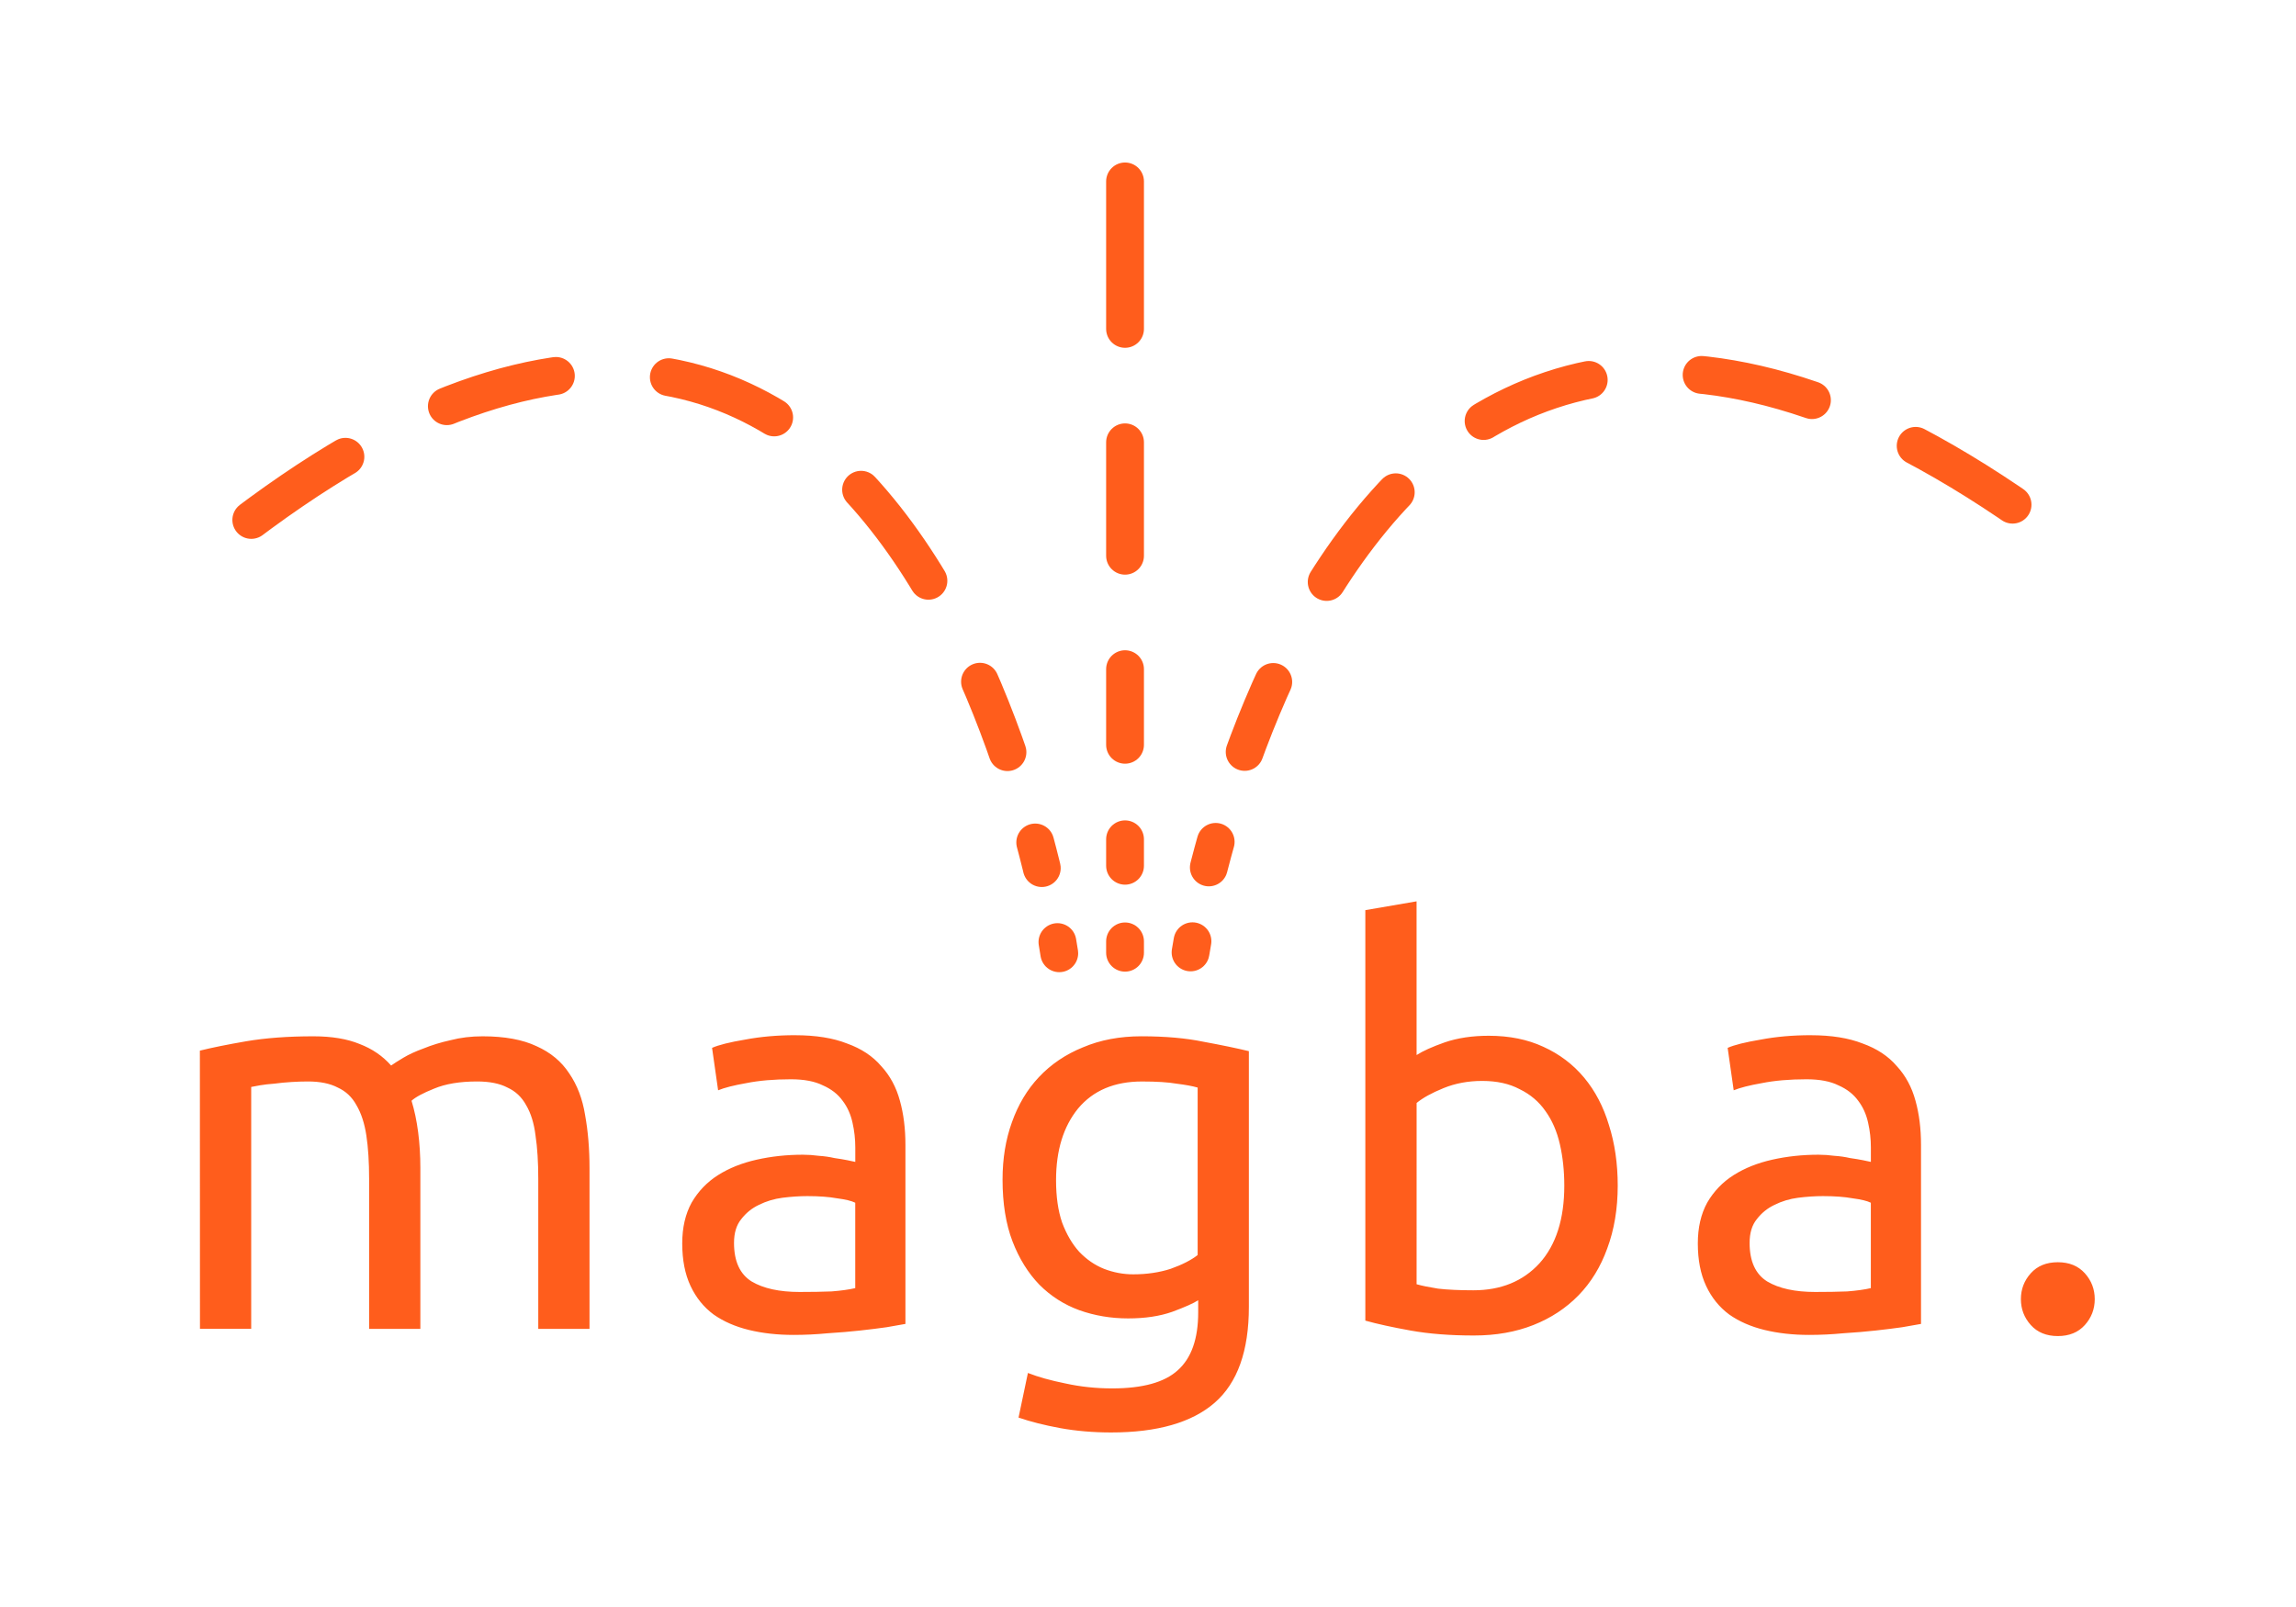
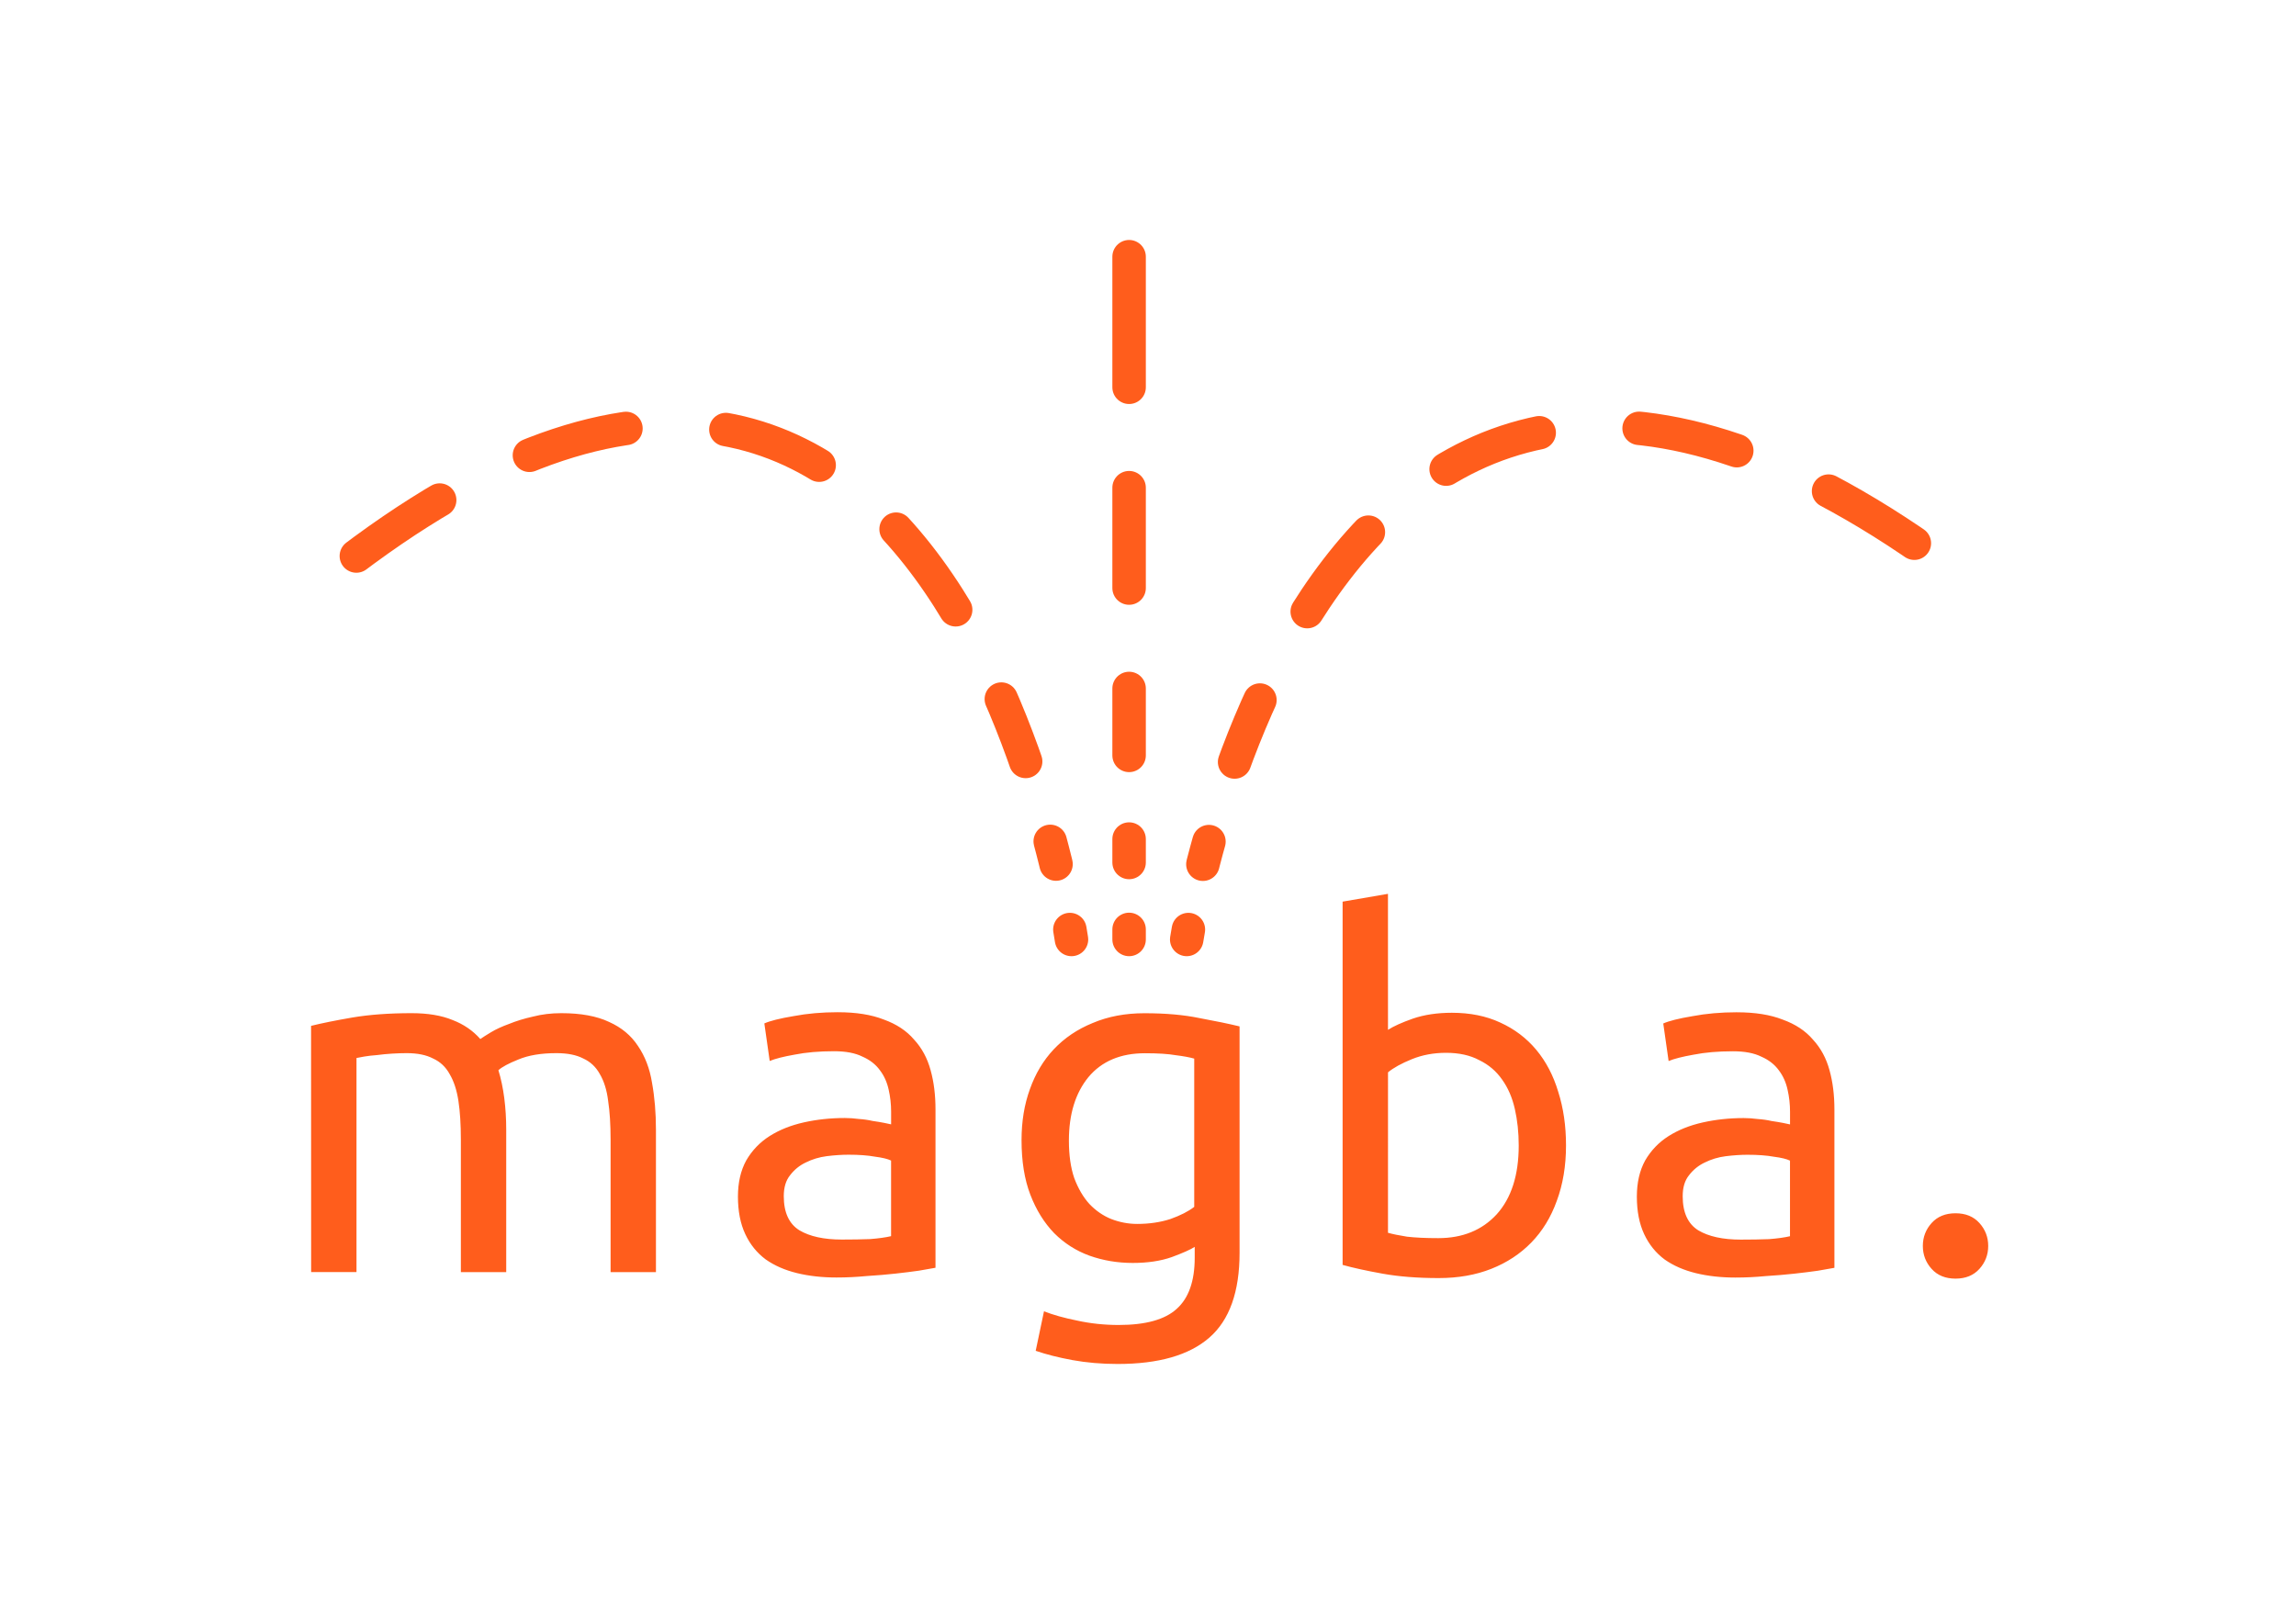
- <svg xmlns="http://www.w3.org/2000/svg" width="400" height="280" viewBox="0 0 105.833 74.083" version="1.1" id="svg1">
-   <defs id="defs1" />
-   <g id="layer1" transform="translate(-110.6388,-60.29221)">
-     <path style="font-size:25.4px;font-family:Ubuntu;-inkscape-font-specification:Ubuntu;text-align:center;text-anchor:middle;fill:#ff5d1c;stroke-width:0.265" d="m 119.852,108.727 q 0.813,-0.203 2.134,-0.432 1.346,-0.229 3.099,-0.229 1.27,0 2.134,0.356 0.864,0.33 1.448,0.991 0.178,-0.127 0.559,-0.356 0.381,-0.229 0.94,-0.432 0.559,-0.229 1.245,-0.381 0.686,-0.178 1.473,-0.178 1.524,0 2.489,0.457 0.965,0.432 1.499,1.245 0.559,0.813 0.737,1.93 0.203,1.118 0.203,2.438 v 7.417 h -2.362 v -6.909 q 0,-1.168 -0.127,-2.007 -0.102,-0.838 -0.432,-1.397 -0.305,-0.559 -0.864,-0.813 -0.533,-0.279 -1.397,-0.279 -1.194,0 -1.981,0.33 -0.762,0.305 -1.041,0.559 0.203,0.66 0.305,1.448 0.102,0.787 0.102,1.651 v 7.417 h -2.362 v -6.909 q 0,-1.168 -0.127,-2.007 -0.127,-0.838 -0.457,-1.397 -0.305,-0.559 -0.864,-0.813 -0.533,-0.279 -1.372,-0.279 -0.356,0 -0.762,0.025 -0.406,0.025 -0.787,0.076 -0.356,0.025 -0.66,0.076 -0.305,0.051 -0.406,0.076 v 11.151 h -2.362 z m 27.644,11.125 q 0.838,0 1.473,-0.025 0.66,-0.051 1.092,-0.152 v -3.937 q -0.254,-0.127 -0.838,-0.203 -0.559,-0.102 -1.372,-0.102 -0.533,0 -1.143,0.076 -0.584,0.076 -1.092,0.33 -0.483,0.229 -0.813,0.66 -0.33,0.406 -0.33,1.092 0,1.27 0.813,1.778 0.813,0.483 2.21,0.483 z m -0.203,-11.836 q 1.422,0 2.388,0.381 0.991,0.356 1.575,1.041 0.61,0.66 0.864,1.6 0.254,0.914 0.254,2.032 v 8.255 q -0.305,0.051 -0.864,0.152 -0.533,0.076 -1.219,0.152 -0.686,0.076 -1.499,0.127 -0.787,0.076 -1.575,0.076 -1.118,0 -2.057,-0.229 -0.94,-0.229 -1.626,-0.711 -0.686,-0.508 -1.067,-1.321 -0.381,-0.813 -0.381,-1.956 0,-1.092 0.432,-1.88 0.457,-0.787 1.219,-1.27 0.762,-0.483 1.778,-0.711 1.016,-0.229 2.134,-0.229 0.356,0 0.737,0.051 0.381,0.025 0.711,0.102 0.356,0.051 0.61,0.102 0.254,0.051 0.356,0.076 v -0.66 q 0,-0.584 -0.127,-1.143 -0.127,-0.584 -0.457,-1.016 -0.33,-0.457 -0.914,-0.711 -0.559,-0.279 -1.473,-0.279 -1.168,0 -2.057,0.178 -0.864,0.152 -1.295,0.33 l -0.279,-1.956 q 0.457,-0.203 1.524,-0.381 1.067,-0.203 2.311,-0.203 z m 18.576,12.217 q -0.305,0.203 -1.194,0.533 -0.864,0.305 -2.032,0.305 -1.194,0 -2.261,-0.381 -1.041,-0.381 -1.829,-1.168 -0.787,-0.813 -1.245,-2.007 -0.457,-1.194 -0.457,-2.845 0,-1.448 0.432,-2.642 0.432,-1.219 1.245,-2.083 0.838,-0.889 2.032,-1.372 1.194,-0.508 2.692,-0.508 1.651,0 2.87,0.254 1.245,0.229 2.083,0.432 v 11.786 q 0,3.048 -1.575,4.42 -1.575,1.372 -4.775,1.372 -1.245,0 -2.362,-0.203 -1.092,-0.203 -1.905,-0.483 l 0.432,-2.057 q 0.711,0.279 1.727,0.483 1.041,0.229 2.159,0.229 2.108,0 3.023,-0.838 0.94,-0.838 0.94,-2.667 z m -0.025,-9.804 q -0.356,-0.102 -0.965,-0.178 -0.584,-0.102 -1.6,-0.102 -1.905,0 -2.946,1.245 -1.016,1.245 -1.016,3.302 0,1.143 0.279,1.956 0.305,0.813 0.787,1.346 0.508,0.533 1.143,0.787 0.66,0.254 1.346,0.254 0.94,0 1.727,-0.254 0.787,-0.279 1.245,-0.635 z m 10.092,-1.499 q 0.432,-0.279 1.295,-0.584 0.889,-0.305 2.032,-0.305 1.422,0 2.515,0.508 1.118,0.508 1.88,1.422 0.762,0.914 1.143,2.184 0.406,1.27 0.406,2.794 0,1.6 -0.483,2.896 -0.457,1.27 -1.321,2.159 -0.864,0.889 -2.083,1.372 -1.219,0.483 -2.743,0.483 -1.651,0 -2.921,-0.229 -1.27,-0.229 -2.083,-0.457 v -18.923 l 2.362,-0.406 z m 0,10.566 q 0.356,0.102 0.991,0.203 0.66,0.076 1.626,0.076 1.905,0 3.048,-1.245 1.143,-1.27 1.143,-3.581 0,-1.016 -0.203,-1.905 -0.203,-0.889 -0.66,-1.524 -0.457,-0.66 -1.194,-1.016 -0.711,-0.381 -1.727,-0.381 -0.965,0 -1.778,0.33 -0.813,0.33 -1.245,0.686 z m 18.373,0.356 q 0.838,0 1.473,-0.025 0.66,-0.051 1.092,-0.152 v -3.937 q -0.254,-0.127 -0.838,-0.203 -0.559,-0.102 -1.372,-0.102 -0.533,0 -1.143,0.076 -0.584,0.076 -1.092,0.33 -0.483,0.229 -0.813,0.66 -0.33,0.406 -0.33,1.092 0,1.27 0.813,1.778 0.813,0.483 2.21,0.483 z m -0.203,-11.836 q 1.422,0 2.388,0.381 0.991,0.356 1.575,1.041 0.61,0.66 0.864,1.6 0.254,0.914 0.254,2.032 v 8.255 q -0.305,0.051 -0.864,0.152 -0.533,0.076 -1.219,0.152 -0.686,0.076 -1.499,0.127 -0.787,0.076 -1.575,0.076 -1.118,0 -2.057,-0.229 -0.94,-0.229 -1.626,-0.711 -0.686,-0.508 -1.067,-1.321 -0.381,-0.813 -0.381,-1.956 0,-1.092 0.432,-1.88 0.457,-0.787 1.219,-1.27 0.762,-0.483 1.778,-0.711 1.016,-0.229 2.134,-0.229 0.356,0 0.737,0.051 0.381,0.025 0.711,0.102 0.356,0.051 0.61,0.102 0.254,0.051 0.356,0.076 v -0.66 q 0,-0.584 -0.127,-1.143 -0.127,-0.584 -0.457,-1.016 -0.33,-0.457 -0.914,-0.711 -0.559,-0.279 -1.473,-0.279 -1.168,0 -2.057,0.178 -0.864,0.152 -1.295,0.33 l -0.279,-1.956 q 0.457,-0.203 1.524,-0.381 1.067,-0.203 2.311,-0.203 z m 13.089,12.167 q 0,0.686 -0.457,1.194 -0.457,0.508 -1.245,0.508 -0.787,0 -1.245,-0.508 -0.457,-0.508 -0.457,-1.194 0,-0.686 0.457,-1.194 0.457,-0.508 1.245,-0.508 0.787,0 1.245,0.508 0.457,0.508 0.457,1.194 z" id="text1" aria-label="m a g b a ." />
-     <path style="fill:#000000;stroke:#ff5d1c;stroke-width:1.743;stroke-linecap:round;stroke-dasharray:0.523, 3.486, 1.22, 4.357, 3.486, 5.229, 5.229, 5.229, 6.972;stroke-dashoffset:0;stroke-opacity:1" d="m 162.497,104.213 c 0,-33.363 0,-35.558 0,-35.558" id="path8" />
-     <path style="fill:none;stroke:#ff5d1c;stroke-width:1.743;stroke-linecap:round;stroke-dasharray:0.523, 3.486, 1.22, 4.357, 3.486, 5.229, 5.229, 5.229, 5.229, 5.229, 5.229, 5.229, 5.229, 5.229;stroke-dashoffset:0;stroke-opacity:1" d="m 165.517,104.199 c 0,0 6.891,-45.414 41.686,-17.843" id="path9" />
-     <path style="fill:none;stroke:#ff5d1c;stroke-width:1.743;stroke-linecap:round;stroke-dasharray:0.523, 3.486, 1.22, 4.357, 3.486, 5.229, 5.229, 5.229, 5.229, 5.229, 5.229, 5.229, 5.229, 5.229;stroke-dashoffset:0;stroke-opacity:1" d="m 159.465,104.238 c 0,0 -6.592,-45.547 -39.883,-17.895" id="path9-1" />
+ <svg xmlns="http://www.w3.org/2000/svg" width="400" height="280" version="1.1" viewBox="0 0 105.8 74.08">
+   <g transform="matrix(.8851 0 0 .8851 -91.8 -48.92)">
+     <path d="m119.9 108.7q0.813-0.203 2.134-0.432 1.346-0.229 3.099-0.229 1.27 0 2.134 0.356 0.864 0.33 1.448 0.991 0.178-0.127 0.559-0.356t0.94-0.432q0.559-0.229 1.245-0.381 0.686-0.178 1.473-0.178 1.524 0 2.489 0.457 0.965 0.432 1.499 1.245 0.559 0.813 0.737 1.93 0.203 1.118 0.203 2.438v7.417h-2.362v-6.909q0-1.168-0.127-2.007-0.102-0.838-0.432-1.397-0.305-0.559-0.864-0.813-0.533-0.279-1.397-0.279-1.194 0-1.981 0.33-0.762 0.305-1.041 0.559 0.203 0.66 0.305 1.448t0.102 1.651v7.417h-2.362v-6.909q0-1.168-0.127-2.007t-0.457-1.397q-0.305-0.559-0.864-0.813-0.533-0.279-1.372-0.279-0.356 0-0.762 0.025t-0.787 0.076q-0.356 0.025-0.66 0.076t-0.406 0.076v11.15h-2.362zm27.64 11.13q0.838 0 1.473-0.025 0.66-0.051 1.092-0.152v-3.937q-0.254-0.127-0.838-0.203-0.559-0.102-1.372-0.102-0.533 0-1.143 0.076-0.584 0.076-1.092 0.33-0.483 0.229-0.813 0.66-0.33 0.406-0.33 1.092 0 1.27 0.813 1.778 0.813 0.483 2.21 0.483zm-0.203-11.84q1.422 0 2.388 0.381 0.991 0.356 1.575 1.041 0.61 0.66 0.864 1.6 0.254 0.914 0.254 2.032v8.255q-0.305 0.051-0.864 0.152-0.533 0.076-1.219 0.152t-1.499 0.127q-0.787 0.076-1.575 0.076-1.118 0-2.057-0.229t-1.626-0.711q-0.686-0.508-1.067-1.321t-0.381-1.956q0-1.092 0.432-1.88 0.457-0.787 1.219-1.27t1.778-0.711 2.134-0.229q0.356 0 0.737 0.051 0.381 0.025 0.711 0.102 0.356 0.051 0.61 0.102t0.356 0.076v-0.66q0-0.584-0.127-1.143-0.127-0.584-0.457-1.016-0.33-0.457-0.914-0.711-0.559-0.279-1.473-0.279-1.168 0-2.057 0.178-0.864 0.152-1.295 0.33l-0.279-1.956q0.457-0.203 1.524-0.381 1.067-0.203 2.311-0.203zm18.58 12.22q-0.305 0.203-1.194 0.533-0.864 0.305-2.032 0.305-1.194 0-2.261-0.381-1.041-0.381-1.829-1.168-0.787-0.813-1.245-2.007t-0.457-2.845q0-1.448 0.432-2.642 0.432-1.219 1.245-2.083 0.838-0.889 2.032-1.372 1.194-0.508 2.692-0.508 1.651 0 2.87 0.254 1.245 0.229 2.083 0.432v11.79q0 3.048-1.575 4.42t-4.775 1.372q-1.245 0-2.362-0.203-1.092-0.203-1.905-0.483l0.432-2.057q0.711 0.279 1.727 0.483 1.041 0.229 2.159 0.229 2.108 0 3.023-0.838 0.94-0.838 0.94-2.667zm-0.025-9.804q-0.356-0.102-0.965-0.178-0.584-0.102-1.6-0.102-1.905 0-2.946 1.245-1.016 1.245-1.016 3.302 0 1.143 0.279 1.956 0.305 0.813 0.787 1.346 0.508 0.533 1.143 0.787 0.66 0.254 1.346 0.254 0.94 0 1.727-0.254 0.787-0.279 1.245-0.635zm10.09-1.499q0.432-0.279 1.295-0.584 0.889-0.305 2.032-0.305 1.422 0 2.515 0.508 1.118 0.508 1.88 1.422t1.143 2.184q0.406 1.27 0.406 2.794 0 1.6-0.483 2.896-0.457 1.27-1.321 2.159t-2.083 1.372-2.743 0.483q-1.651 0-2.921-0.229t-2.083-0.457v-18.92l2.362-0.406zm0 10.57q0.356 0.102 0.991 0.203 0.66 0.076 1.626 0.076 1.905 0 3.048-1.245 1.143-1.27 1.143-3.581 0-1.016-0.203-1.905t-0.66-1.524q-0.457-0.66-1.194-1.016-0.711-0.381-1.727-0.381-0.965 0-1.778 0.33t-1.245 0.686zm18.37 0.356q0.838 0 1.473-0.025 0.66-0.051 1.092-0.152v-3.937q-0.254-0.127-0.838-0.203-0.559-0.102-1.372-0.102-0.533 0-1.143 0.076-0.584 0.076-1.092 0.33-0.483 0.229-0.813 0.66-0.33 0.406-0.33 1.092 0 1.27 0.813 1.778 0.813 0.483 2.21 0.483zm-0.203-11.84q1.422 0 2.388 0.381 0.991 0.356 1.575 1.041 0.61 0.66 0.864 1.6 0.254 0.914 0.254 2.032v8.255q-0.305 0.051-0.864 0.152-0.533 0.076-1.219 0.152t-1.499 0.127q-0.787 0.076-1.575 0.076-1.118 0-2.057-0.229t-1.626-0.711q-0.686-0.508-1.067-1.321t-0.381-1.956q0-1.092 0.432-1.88 0.457-0.787 1.219-1.27t1.778-0.711 2.134-0.229q0.356 0 0.737 0.051 0.381 0.025 0.711 0.102 0.356 0.051 0.61 0.102t0.356 0.076v-0.66q0-0.584-0.127-1.143-0.127-0.584-0.457-1.016-0.33-0.457-0.914-0.711-0.559-0.279-1.473-0.279-1.168 0-2.057 0.178-0.864 0.152-1.295 0.33l-0.279-1.956q0.457-0.203 1.524-0.381 1.067-0.203 2.311-0.203zm13.09 12.17q0 0.686-0.457 1.194t-1.245 0.508-1.245-0.508-0.457-1.194 0.457-1.194 1.245-0.508 1.245 0.508 0.457 1.194z" fill="#ff5d1c" stroke-width=".265" aria-label="m a g b a ." />
+     <g stroke="#ff5d1c" stroke-linecap="round" stroke-width="1.743">
+       <path d="m162.5 104.2v-35.56" stroke-dasharray="0.523, 3.486, 1.22, 4.357, 3.486, 5.229, 5.229, 5.229, 6.972" />
+       <path d="m165.5 104.2s6.89-45.41 41.69-17.84" fill="none" stroke-dasharray="0.523, 3.486, 1.22, 4.357, 3.486, 5.229, 5.229, 5.229, 5.229, 5.229, 5.229, 5.229, 5.229, 5.229" />
+       <path d="m159.5 104.2s-6.592-45.55-39.88-17.89" fill="none" stroke-dasharray="0.523, 3.486, 1.22, 4.357, 3.486, 5.229, 5.229, 5.229, 5.229, 5.229, 5.229, 5.229, 5.229, 5.229" />
+     </g>
  </g>
</svg>
